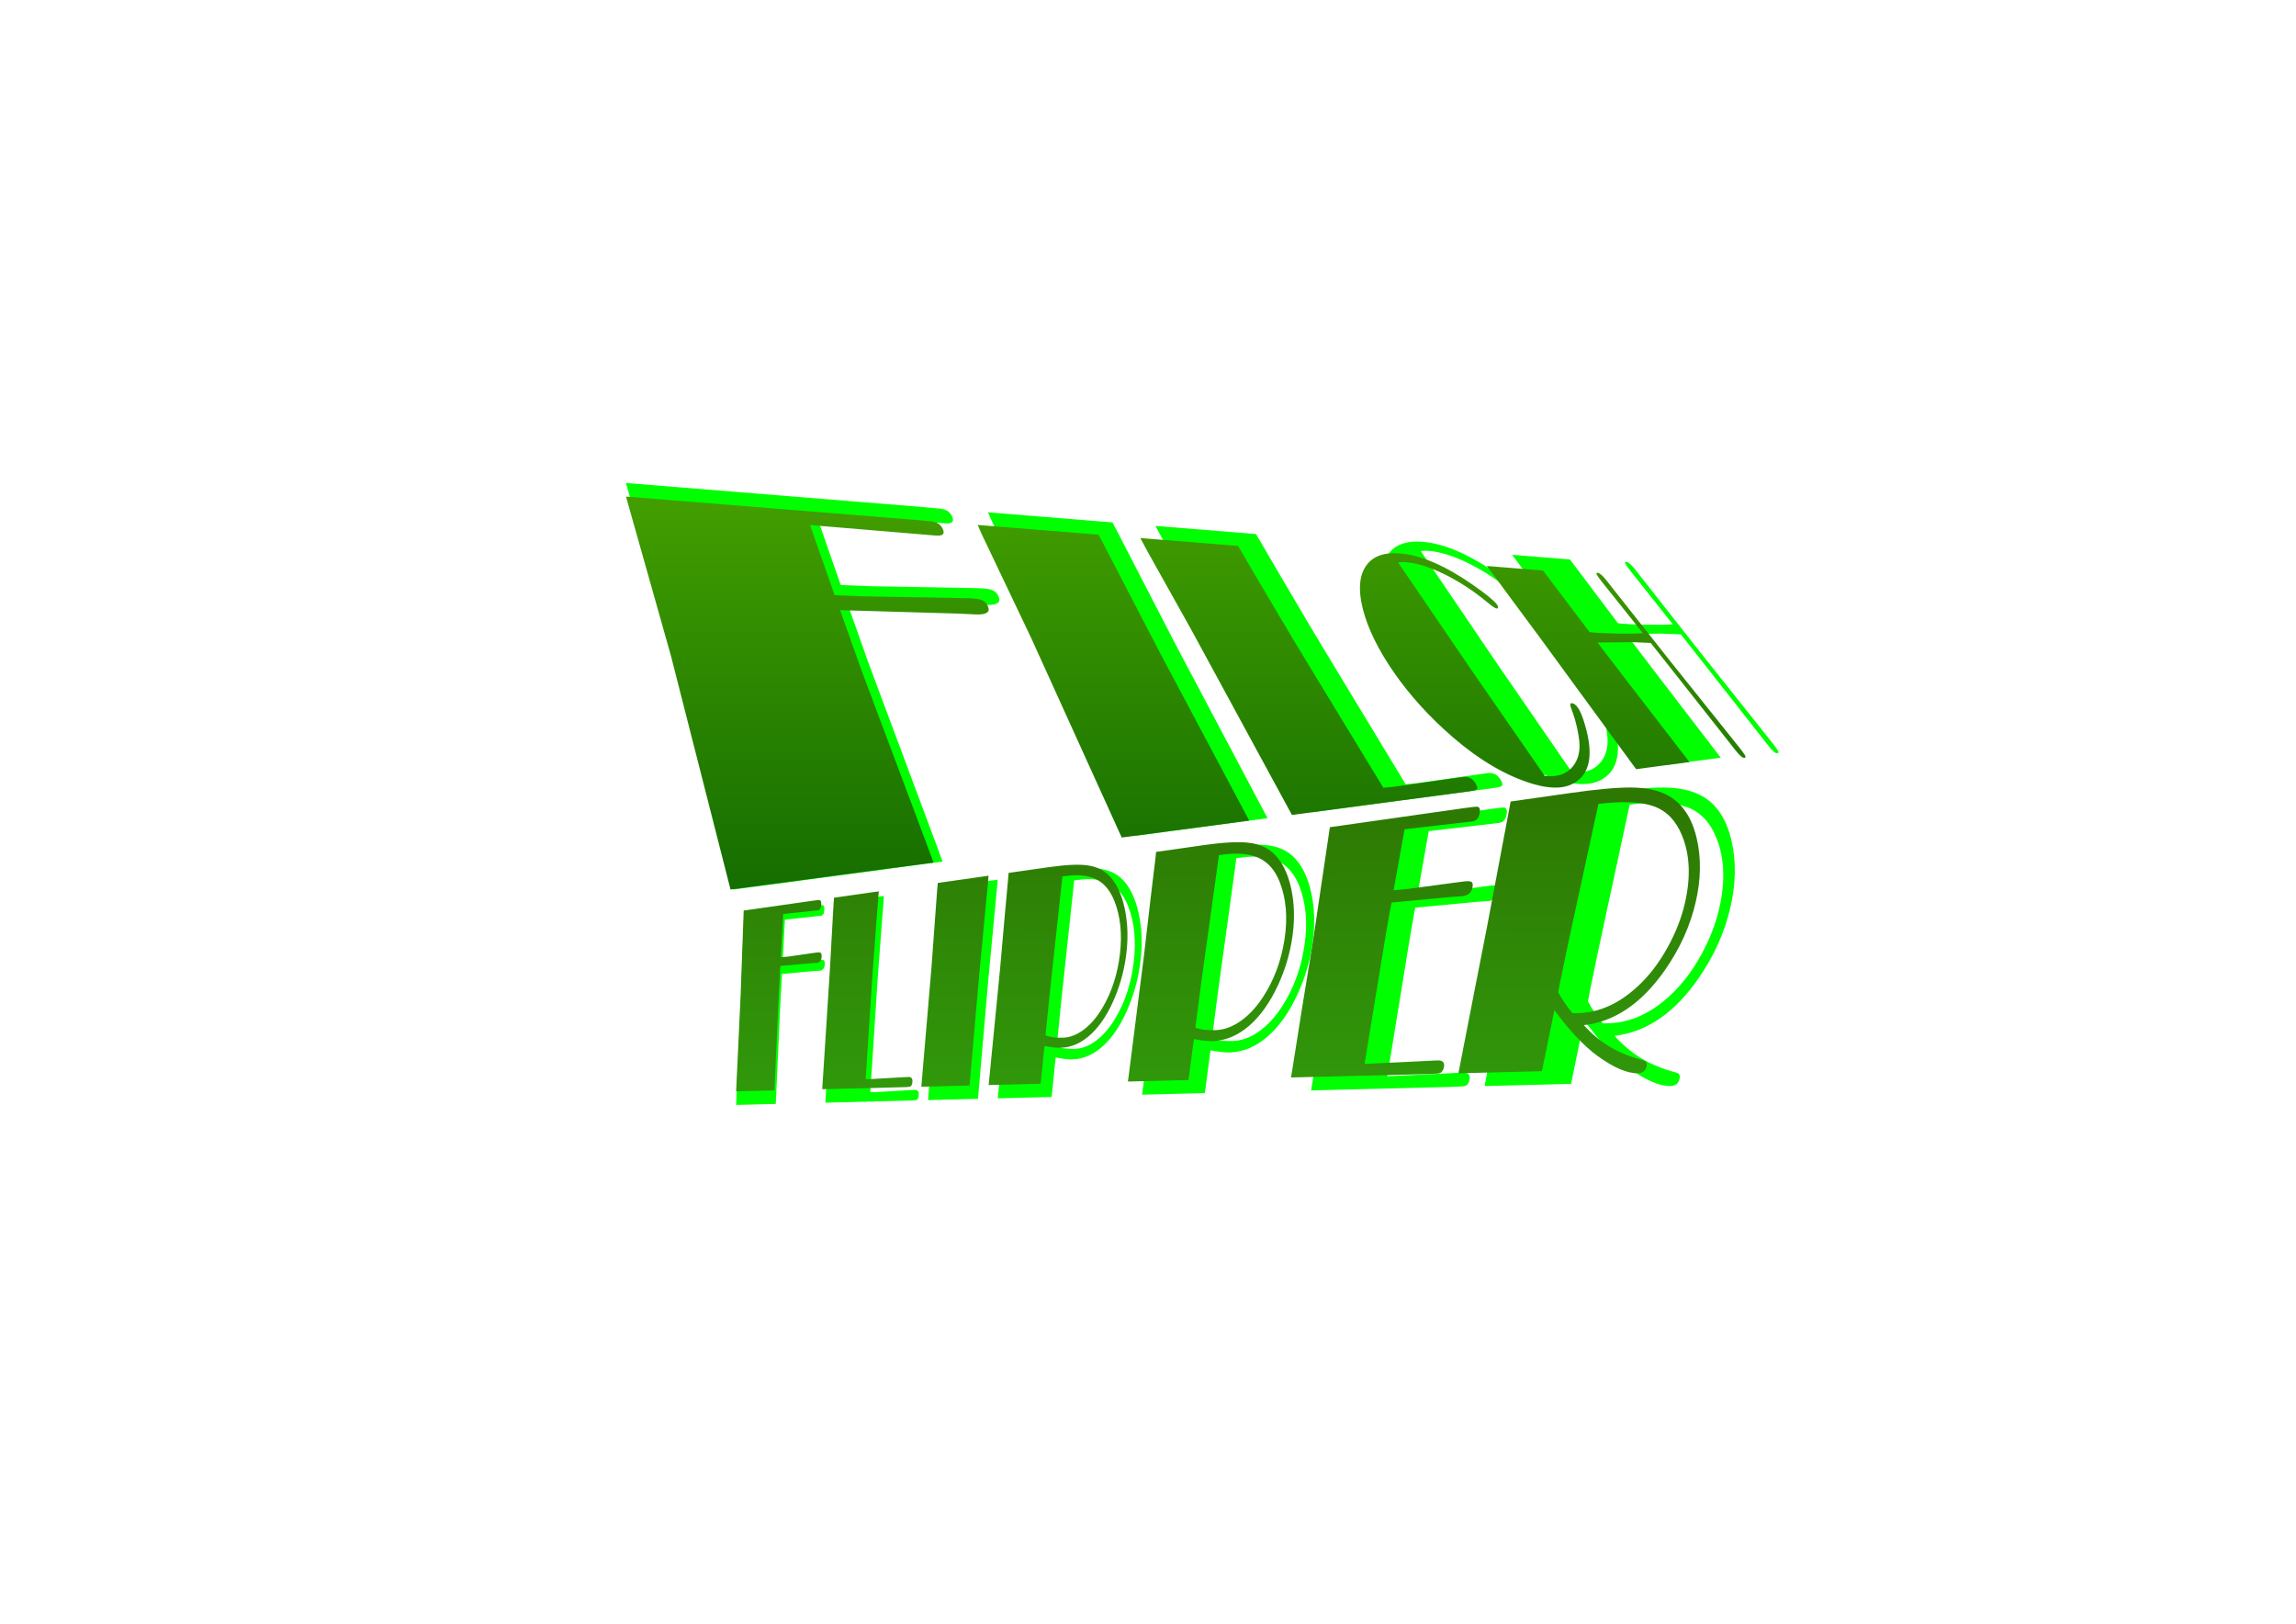
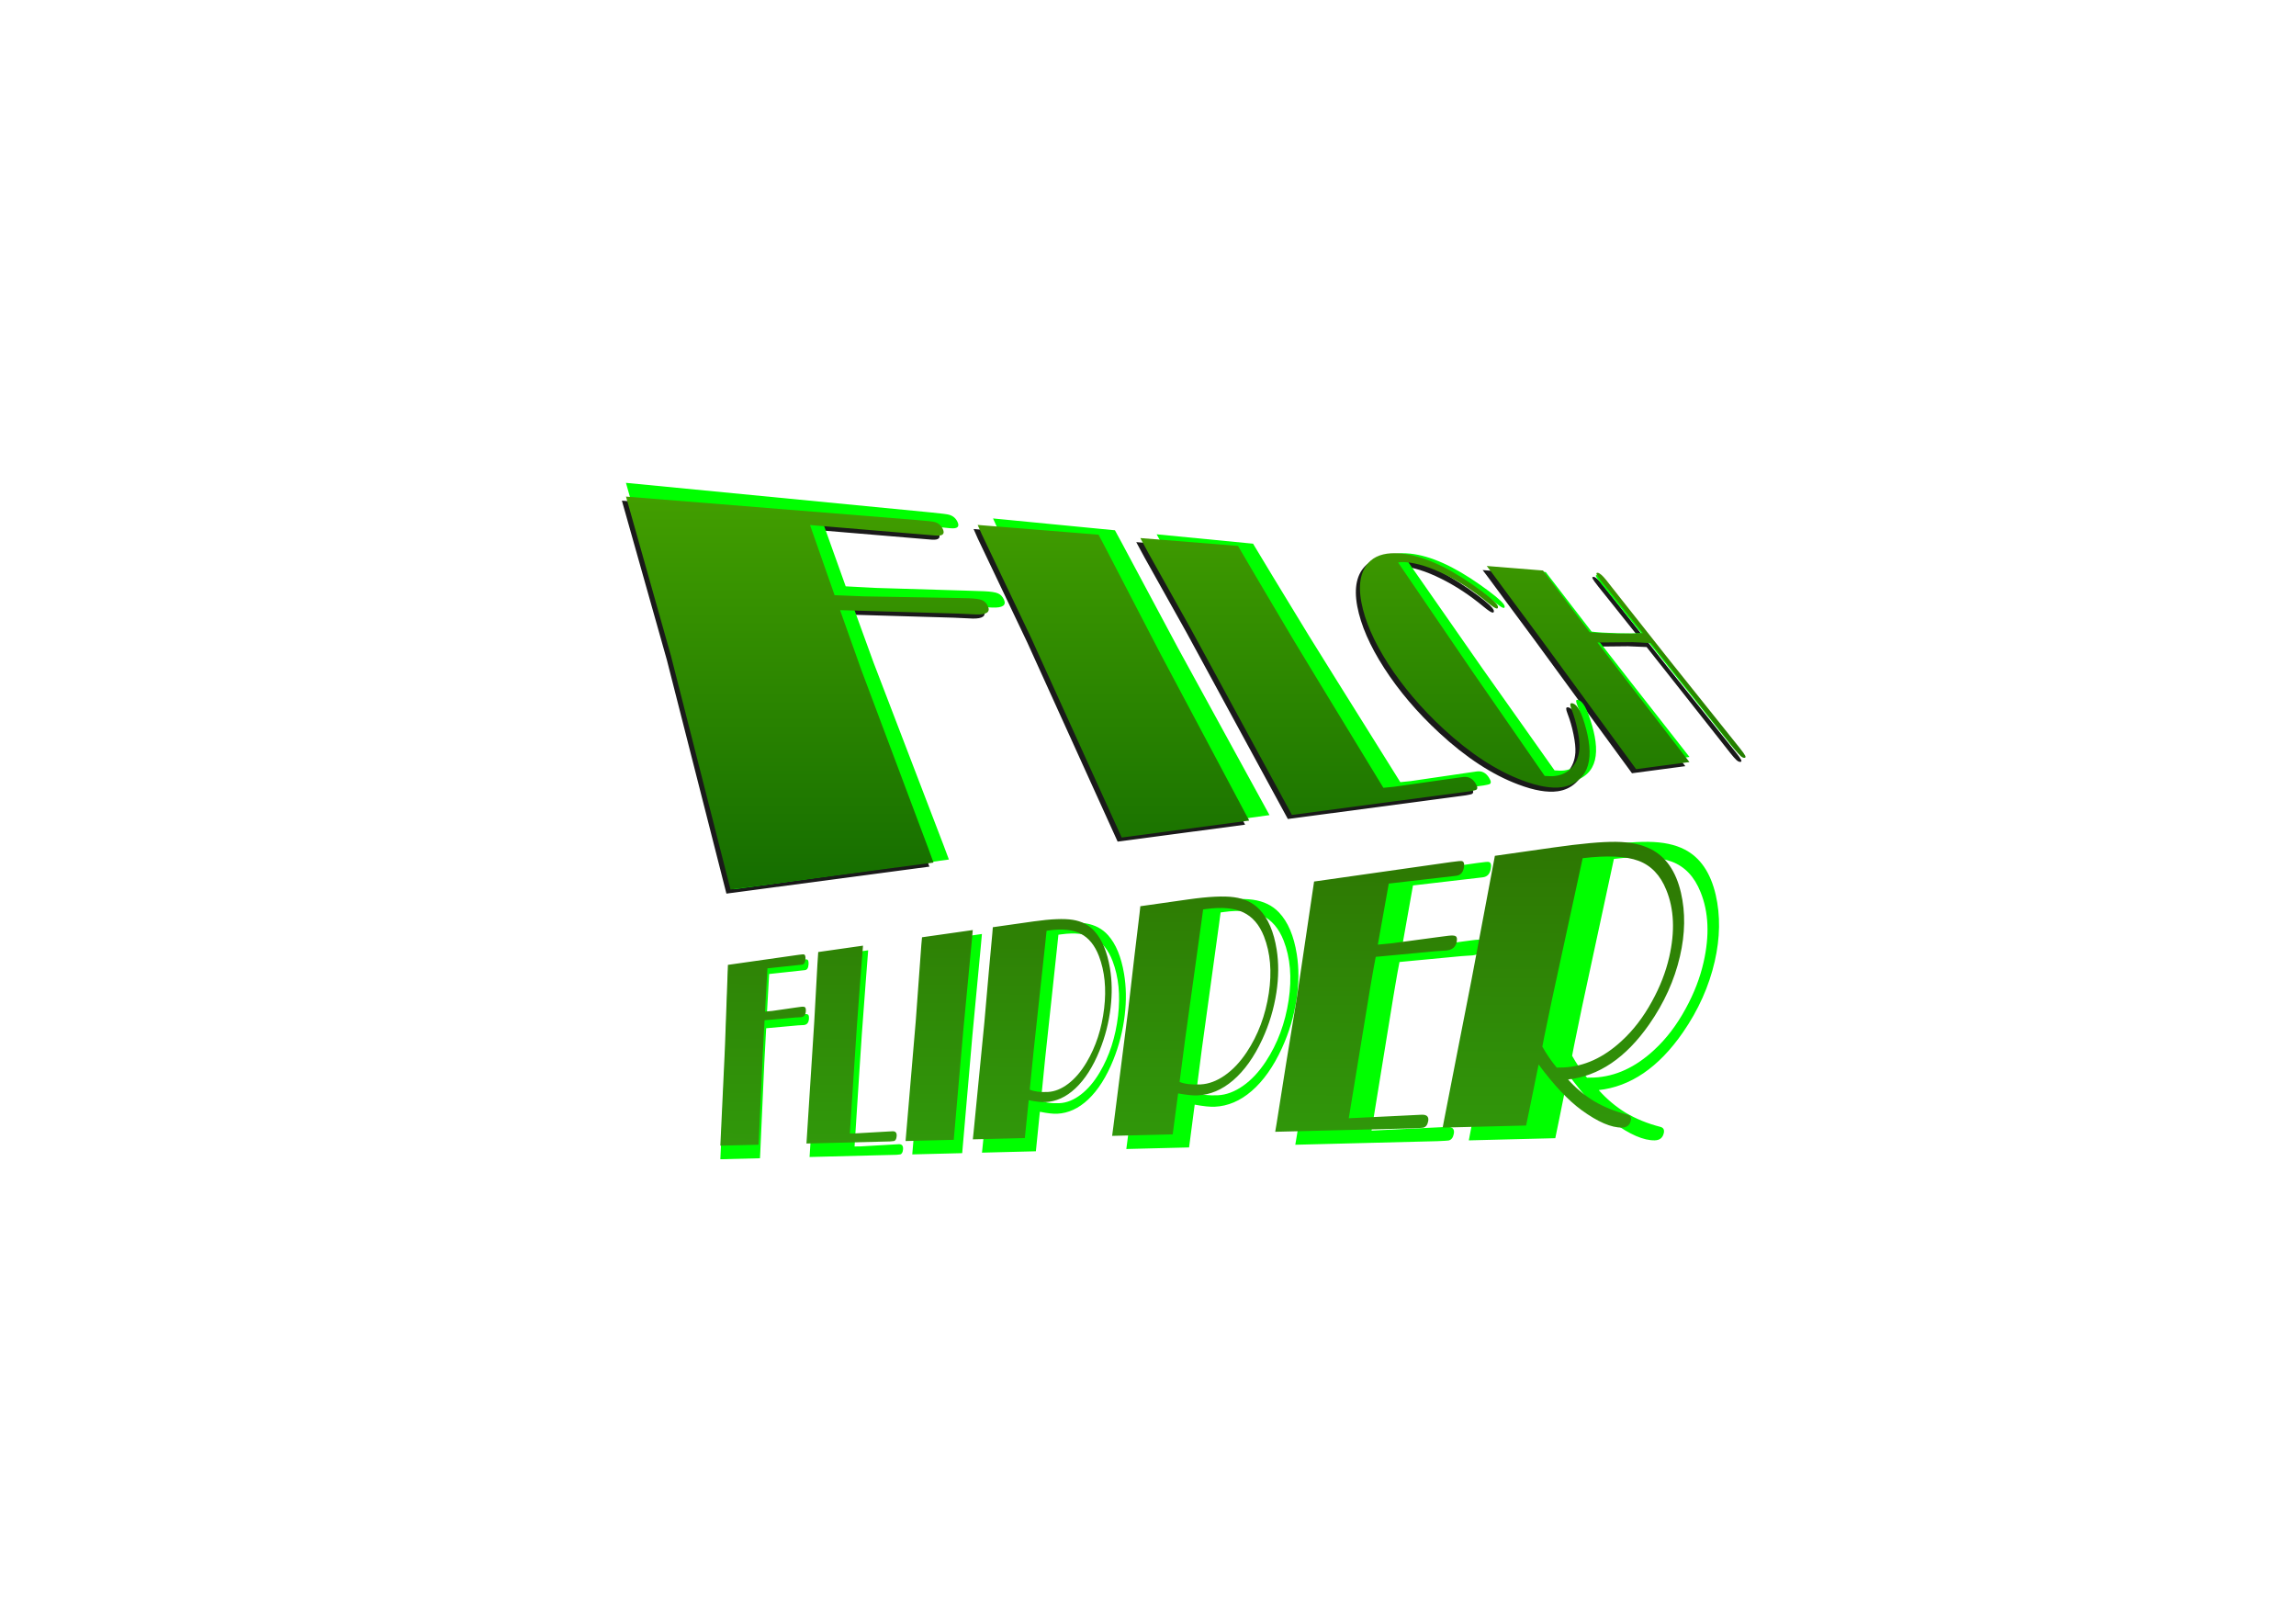
- <svg xmlns="http://www.w3.org/2000/svg" xmlns:xlink="http://www.w3.org/1999/xlink" width="297mm" height="210mm" viewBox="0 0 1122.52 793.701" version="1.1" id="svg1">
+ <svg xmlns="http://www.w3.org/2000/svg" xmlns:xlink="http://www.w3.org/1999/xlink" width="297mm" height="210mm" viewBox="0 0 1122.52 793.701" version="1.1" id="svg1" xml:space="preserve">
  <defs id="defs1">
    <linearGradient id="linearGradient13">
      <stop style="stop-color:#2c6d00;stop-opacity:1;" offset="0" id="stop12" />
      <stop style="stop-color:#32a50e;stop-opacity:1;" offset="1" id="stop13" />
    </linearGradient>
    <linearGradient id="linearGradient10">
      <stop style="stop-color:#4daa00;stop-opacity:1;" offset="0" id="stop10" />
      <stop style="stop-color:#126a00;stop-opacity:1;" offset="1" id="stop11" />
    </linearGradient>
    <rect x="445.686" y="368.876" width="75.861" height="47.413" id="rect2" />
    <linearGradient xlink:href="#linearGradient10" id="linearGradient11" x1="509.808" y1="307.842" x2="509.808" y2="350.298" gradientUnits="userSpaceOnUse" />
    <linearGradient xlink:href="#linearGradient13" id="linearGradient12" x1="601.594" y1="389.978" x2="600.975" y2="552.143" gradientUnits="userSpaceOnUse" />
  </defs>
-   <g id="layer1">
-     <path d="m 494.652,325.038 1.773,4.981 5.572,14.846 0.431,1.177 -16.893,2.245 -4.957,-19.444 -3.743,-13.256 24.13,1.946 c 0.92,0.074 1.439,0.132 1.567,0.174 0.318,0.089 0.544,0.289 0.681,0.6 0.172,0.39 -0.018,0.566 -0.575,0.526 l -0.133,-0.01 -10.354,-0.867 2.046,5.837 2.442,0.098 7.234,0.125 1.492,0.032 c 0.537,0.018 0.905,0.071 1.106,0.16 0.214,0.089 0.377,0.26 0.49,0.512 0.21,0.47 -0.102,0.697 -0.947,0.678 l -1.561,-0.073 z m 21.513,-6.28 0.558,1.057 4.585,8.835 7.396,13.9 -10.61,1.41 -7.523,-16.578 -4.116,-8.64 -0.35,-0.795 z m 11.608,0.936 1.701,2.9 2.886,4.871 2.278,3.76 5.234,8.597 0.901,-0.089 4.905,-0.695 0.839,-0.117 c 0.422,-0.05 0.755,0.114 1.001,0.492 0.219,0.337 0.226,0.537 0.019,0.6 -0.043,0.018 -0.2,0.05 -0.474,0.099 l -14.802,1.967 -3.868,-7.114 -2.212,-4.072 -2.378,-4.372 -3.479,-6.217 -0.682,-1.264 z m 13.326,1.382 6.208,9.106 5.992,8.652 c 0.37,0.03 0.657,0.031 0.865,0.004 0.591,-0.076 1.068,-0.326 1.431,-0.743 0.357,-0.409 0.554,-0.922 0.597,-1.536 0.025,-0.393 -0.027,-0.901 -0.156,-1.522 -0.121,-0.612 -0.291,-1.198 -0.509,-1.759 -0.126,-0.323 -0.129,-0.487 -0.01,-0.494 0.178,-0.01 0.356,0.107 0.534,0.352 0.191,0.263 0.384,0.721 0.58,1.381 0.198,0.66 0.325,1.269 0.379,1.824 0.117,1.228 -0.147,2.149 -0.81,2.749 -0.408,0.371 -0.901,0.6 -1.48,0.681 -0.86,0.121 -1.952,-0.065 -3.278,-0.566 -2.157,-0.806 -4.37,-2.249 -6.588,-4.304 -1.829,-1.694 -3.356,-3.494 -4.568,-5.373 -1.208,-1.873 -1.952,-3.592 -2.246,-5.146 -0.297,-1.593 -0.03,-2.739 0.77,-3.46 0.571,-0.496 1.392,-0.693 2.457,-0.602 1.77,0.151 3.783,1.029 6.076,2.628 1.087,0.759 1.746,1.298 1.98,1.621 0.063,0.087 0.092,0.165 0.089,0.233 -0.004,0.069 -0.039,0.102 -0.106,0.1 -0.112,-0.005 -0.358,-0.165 -0.739,-0.482 -1.164,-0.965 -2.346,-1.744 -3.557,-2.342 -1.23,-0.612 -2.33,-0.958 -3.304,-1.035 -0.233,-0.018 -0.434,-0.007 -0.605,0.033 z m 20.37,5.878 -2.342,-2.94 -1.021,-1.273 c -0.261,-0.329 -0.418,-0.548 -0.474,-0.659 -0.055,-0.11 -0.029,-0.161 0.078,-0.152 0.162,0.013 0.404,0.222 0.727,0.628 l 0.537,0.683 1.797,2.274 3.008,3.805 3.337,4.171 2.447,3.06 c 0.229,0.287 0.369,0.485 0.42,0.594 0.055,0.108 0.039,0.168 -0.048,0.18 -0.092,0.013 -0.2,-0.035 -0.326,-0.144 -0.122,-0.109 -0.301,-0.312 -0.536,-0.61 l -0.799,-1.017 -4.542,-5.755 -1.609,-2.03 -0.249,-0.013 -1.296,-0.054 -2.889,0.031 2.467,3.218 5.189,6.73 -4.438,0.59 -8.16,-11.153 -2.001,-2.7 -1.777,-2.406 -0.493,-0.649 4.68,0.377 0.414,0.55 3.466,4.579 c 0.522,0.062 1.294,0.102 2.302,0.12 0.903,0.016 1.611,0.005 2.133,-0.035 z" id="path16" style="font-size:24px;font-family:Broadway;-inkscape-font-specification:Broadway;fill:#00ff00;fill-opacity:1" aria-label="FILCH&#10;" transform="matrix(6.047169,0,0,6.077156,-2577.455,-1681.775)" />
-     <path d="m 455.724,474.736 -0.571,10.564 -1.24,27.215 -0.097,1.924 -12.204,0.305 1.445,-30.888 0.974,-26.797 22.519,-3.201 c 1.069,-0.152 1.669,-0.192 1.798,-0.118 0.333,0.136 0.474,0.634 0.425,1.494 -0.062,1.074 -0.421,1.655 -1.075,1.744 l -0.156,0.021 -10.903,1.169 -0.776,13.797 2.31,-0.208 7.585,-1.096 1.699,-0.231 c 0.62,-0.068 1.02,-0.007 1.2,0.183 0.195,0.189 0.274,0.6 0.237,1.233 -0.069,1.174 -0.59,1.811 -1.562,1.912 l -1.731,0.09 z m 31.413,-23.805 -0.78,9.953 -1.167,15.594 -0.745,11.179 -1.503,23.18 1.655,-0.006 10.093,-0.578 1.881,-0.103 c 0.952,-0.029 1.387,0.488 1.303,1.552 -0.074,0.941 -0.373,1.463 -0.895,1.567 -0.115,0.033 -0.487,0.073 -1.116,0.119 l -26.773,0.67 1.058,-16.537 0.664,-10.318 0.757,-11.858 1.015,-18.387 0.262,-3.994 z m 35.027,-4.979 -0.323,3.573 -2.612,27.444 -3.139,35.913 -15.376,0.385 3.254,-38.281 1.779,-24.299 0.221,-2.432 z m 17.852,54.288 -0.146,1.39 -0.965,9.461 -0.128,1.224 -16.593,0.415 0.3,-2.904 3.367,-34.28 1.477,-16.808 1.069,-11.631 0.167,-2.064 13.037,-1.853 c 5.496,-0.781 9.68,-0.952 12.492,-0.497 2.856,0.456 5.175,1.672 6.942,3.652 2.393,2.66 4.032,6.592 4.906,11.778 0.667,3.954 0.734,8.156 0.204,12.593 -0.569,4.767 -1.75,9.343 -3.531,13.718 -2.105,5.181 -4.676,9.186 -7.7,12.032 -2.964,2.777 -6.164,4.229 -9.598,4.38 -1.263,0.056 -3.033,-0.147 -5.3,-0.606 z m 5.703,-54.067 -0.373,3.555 -3.746,34.613 -1.256,12.516 c 1.423,0.623 3.337,0.876 5.754,0.757 2.184,-0.108 4.352,-0.972 6.505,-2.601 2.172,-1.643 4.125,-3.919 5.857,-6.833 2.976,-4.997 4.862,-10.759 5.632,-17.276 0.738,-6.247 0.182,-11.812 -1.67,-16.651 -1.317,-3.437 -3.25,-5.809 -5.786,-7.113 -2.519,-1.295 -5.872,-1.653 -10.028,-1.087 z m 41.975,51.898 -0.204,1.504 -1.352,10.236 -0.179,1.323 -19.325,0.483 0.416,-3.134 4.711,-37.055 2.113,-18.215 1.52,-12.623 0.243,-2.241 15.281,-2.172 c 6.46,-0.918 11.373,-1.156 14.664,-0.696 3.346,0.461 6.043,1.758 8.073,3.893 2.751,2.871 4.582,7.137 5.481,12.779 0.685,4.3 0.658,8.877 -0.078,13.712 -0.79,5.193 -2.295,10.179 -4.499,14.947 -2.604,5.641 -5.721,10.003 -9.34,13.106 -3.542,3.024 -7.325,4.611 -11.346,4.788 -1.478,0.065 -3.541,-0.148 -6.178,-0.636 z m 7.976,-58.698 -0.524,3.869 -5.221,37.602 -1.768,13.563 c 1.647,0.668 3.878,0.934 6.707,0.794 2.558,-0.127 5.118,-1.072 7.68,-2.849 2.586,-1.793 4.934,-4.272 7.039,-7.446 3.62,-5.446 5.982,-11.724 7.052,-18.819 1.026,-6.807 0.511,-12.861 -1.548,-18.112 -1.464,-3.729 -3.679,-6.291 -6.629,-7.681 -2.928,-1.38 -6.856,-1.73 -11.746,-1.064 z m 55.088,15.128 c -0.377,1.896 -0.796,4.194 -1.257,6.891 l -0.626,3.663 -6.724,40.94 13.446,-0.644 9.844,-0.481 c 1.634,-0.051 2.319,0.644 2.05,2.083 -0.224,1.197 -0.767,1.885 -1.626,2.065 -0.201,0.045 -1.352,0.113 -3.445,0.205 l -43.746,1.094 0.489,-2.9 2.989,-18.883 3.396,-20.768 5.533,-37.297 43.662,-6.207 c 2.081,-0.296 3.261,-0.399 3.532,-0.309 0.63,0.168 0.832,0.869 0.604,2.101 -0.285,1.538 -1.075,2.393 -2.367,2.569 l -0.308,0.042 -21.289,2.457 -3.491,19.482 4.453,-0.425 14.797,-1.99 3.336,-0.429 c 1.216,-0.134 1.987,-0.071 2.31,0.188 0.352,0.256 0.444,0.834 0.276,1.734 -0.311,1.669 -1.423,2.601 -3.329,2.798 l -3.374,0.224 z m 61.371,39.123 c 2.42,2.709 5.178,5.013 8.283,6.911 3.167,1.867 6.715,3.305 10.653,4.313 0.962,0.233 1.325,0.872 1.085,1.917 -0.329,1.435 -1.249,2.169 -2.759,2.204 -3.423,0.079 -7.742,-1.782 -12.939,-5.553 -4.274,-3.126 -8.847,-7.986 -13.717,-14.56 l -0.544,2.619 -2.19,10.763 -1.262,6.077 -26.628,0.666 0.517,-2.712 3.886,-19.935 4.809,-24.54 7.452,-39.527 18.781,-2.67 c 8.724,-1.24 15.375,-1.844 19.84,-1.791 4.515,0.054 8.24,0.826 11.151,2.323 4.789,2.42 8,7.05 9.597,13.869 1.469,6.319 1.361,13.115 -0.31,20.341 -1.764,7.625 -5.045,14.861 -9.796,21.679 -7.485,10.724 -16.138,16.53 -25.91,17.606 z m -3.618,-3.787 2.241,-0.046 c 6.527,-0.32 12.684,-3.115 18.466,-8.454 3.711,-3.396 6.943,-7.597 9.682,-12.613 2.571,-4.646 4.41,-9.364 5.505,-14.14 1.875,-8.18 1.569,-15.345 -0.928,-21.424 -1.884,-4.711 -4.858,-7.818 -8.897,-9.317 -4.003,-1.485 -9.964,-1.752 -17.79,-0.824 l -9.834,45.296 -2.449,11.795 -0.584,3.032 c 1.361,2.427 2.89,4.658 4.589,6.696 z" id="path17" style="font-size:62.738px;font-family:Broadway;-inkscape-font-specification:Broadway;fill:#00ff00;fill-opacity:1;stroke-width:2.614" aria-label="FLIPPER&#10;" transform="matrix(1.587561,0,0,1.600536,-341.1931,-283.7543)" />
+   <g id="layer3">
+     <path d="m 408.707,300.249 10.413,29.259 32.728,87.205 2.53,6.916 -99.23,13.187 -29.118,-114.219 -21.986,-77.867 141.745,11.429 c 5.405,0.436 8.455,0.776 9.205,1.024 1.866,0.525 3.198,1.697 4.002,3.522 1.01,2.292 -0.107,3.326 -3.377,3.091 l -0.784,-0.059 -60.818,-5.096 12.018,34.29 14.346,0.577 42.493,0.737 8.764,0.186 c 3.154,0.105 5.314,0.419 6.499,0.943 1.257,0.525 2.215,1.526 2.877,3.007 1.235,2.763 -0.602,4.095 -5.563,3.981 l -9.167,-0.426 z m 126.373,-36.891 3.277,6.21 26.932,51.898 43.447,81.651 -62.322,8.282 -44.192,-97.381 -24.175,-50.753 -2.055,-4.672 z m 68.185,5.498 9.992,17.036 16.954,28.611 13.381,22.087 30.744,50.502 5.292,-0.525 28.813,-4.083 4.93,-0.689 c 2.482,-0.294 4.434,0.667 5.879,2.889 1.285,1.977 1.326,3.153 0.113,3.522 -0.252,0.103 -1.177,0.296 -2.784,0.579 l -86.947,11.554 -22.719,-41.788 -12.991,-23.921 -13.97,-25.683 -20.434,-36.517 -4.006,-7.425 z m 78.281,8.121 36.466,53.488 35.198,50.823 c 2.171,0.174 3.861,0.181 5.078,0.024 3.473,-0.448 6.274,-1.912 8.409,-4.364 2.095,-2.405 3.255,-5.417 3.506,-9.02 0.15,-2.306 -0.158,-5.294 -0.914,-8.942 -0.712,-3.597 -1.71,-7.038 -2.99,-10.335 -0.742,-1.897 -0.76,-2.861 -0.06,-2.899 1.046,-0.059 2.089,0.63 3.135,2.066 1.124,1.544 2.257,4.234 3.407,8.11 1.161,3.878 1.906,7.452 2.228,10.715 0.689,7.211 -0.863,12.625 -4.76,16.147 -2.396,2.179 -5.293,3.522 -8.695,4.002 -5.049,0.713 -11.467,-0.379 -19.255,-3.322 -12.671,-4.733 -25.67,-13.211 -38.698,-25.282 -10.744,-9.952 -19.715,-20.524 -26.835,-31.564 -7.097,-11.004 -11.468,-21.098 -13.192,-30.229 -1.745,-9.359 -0.176,-16.089 4.521,-20.322 3.356,-2.917 8.179,-4.073 14.432,-3.538 10.4,0.89 22.223,6.043 35.689,15.436 6.385,4.457 10.255,7.624 11.629,9.52 0.369,0.51 0.543,0.967 0.52,1.371 -0.024,0.405 -0.23,0.601 -0.623,0.585 -0.656,-0.029 -2.103,-0.97 -4.341,-2.83 -6.839,-5.671 -13.782,-10.245 -20.895,-13.756 -7.225,-3.596 -13.685,-5.63 -19.408,-6.078 -1.366,-0.107 -2.551,-0.041 -3.554,0.193 z m 119.656,34.531 -13.759,-17.27 -5.998,-7.478 c -1.531,-1.933 -2.458,-3.221 -2.784,-3.871 -0.325,-0.648 -0.172,-0.946 0.458,-0.894 0.954,0.079 2.374,1.305 4.269,3.687 l 3.155,4.01 10.554,13.356 17.67,22.353 19.599,24.501 14.374,17.974 c 1.343,1.688 2.166,2.852 2.467,3.489 0.325,0.636 0.231,0.989 -0.283,1.059 -0.539,0.073 -1.178,-0.207 -1.916,-0.843 -0.715,-0.639 -1.766,-1.834 -3.15,-3.58 l -4.696,-5.974 -26.68,-33.808 -9.452,-11.925 -1.465,-0.075 -7.61,-0.32 -16.973,0.182 14.489,18.902 30.483,39.536 -26.072,3.465 -47.933,-65.516 -11.753,-15.859 -10.437,-14.133 -2.893,-3.814 27.492,2.217 2.431,3.232 20.359,26.899 c 3.064,0.362 7.601,0.596 13.52,0.704 5.304,0.096 9.463,0.029 12.532,-0.204 z" id="path6" style="font-size:24px;font-family:Broadway;-inkscape-font-specification:Broadway;display:inline;fill:#1a1a1a;fill-opacity:1;stroke-width:5.874" aria-label="FILCH&#10;" />
  </g>
-   <g id="layer2">
+   <g id="layer1" style="display:inline">
+     <path d="m 495.057,325.122 1.788,4.895 5.657,14.684 0.44,1.171 -17.41,2.397 -4.977,-19.548 -3.723,-13.146 24.573,2.372 c 0.917,0.088 1.433,0.154 1.561,0.197 0.316,0.092 0.542,0.287 0.679,0.588 0.172,0.378 -0.016,0.544 -0.57,0.495 l -0.133,-0.012 -10.397,-1.025 2.054,5.71 2.47,0.128 7.252,0.217 1.484,0.05 c 0.533,0.024 0.898,0.081 1.099,0.169 0.213,0.089 0.375,0.256 0.488,0.5 0.211,0.457 -0.098,0.672 -0.936,0.643 l -1.552,-0.089 z m 21.309,-5.731 0.554,1.014 4.561,8.488 7.381,13.408 -10.3,1.418 -7.582,-16.146 -4.12,-8.367 -0.35,-0.768 z m 11.166,1.078 1.672,2.758 2.839,4.637 2.241,3.583 5.154,8.203 0.846,-0.086 4.574,-0.666 0.778,-0.112 c 0.392,-0.048 0.706,0.107 0.946,0.466 0.214,0.319 0.226,0.509 0.036,0.569 -0.039,0.017 -0.185,0.048 -0.438,0.094 l -13.914,1.916 -3.851,-6.846 -2.198,-3.912 -2.361,-4.194 -3.445,-5.955 -0.675,-1.209 z m 12.561,1.499 6.012,8.579 5.802,8.156 c 0.341,0.028 0.605,0.029 0.794,0.004 0.54,-0.072 0.968,-0.307 1.286,-0.699 0.312,-0.385 0.474,-0.866 0.492,-1.442 0.009,-0.368 -0.057,-0.845 -0.196,-1.427 -0.132,-0.573 -0.308,-1.122 -0.526,-1.648 -0.127,-0.302 -0.135,-0.456 -0.027,-0.461 0.162,-0.008 0.328,0.102 0.499,0.331 0.184,0.246 0.376,0.675 0.578,1.293 0.204,0.618 0.341,1.188 0.411,1.709 0.151,1.151 -0.057,2.017 -0.642,2.581 -0.36,0.349 -0.804,0.565 -1.332,0.643 -0.785,0.116 -1.797,-0.059 -3.036,-0.531 -2.02,-0.761 -4.116,-2.128 -6.24,-4.077 -1.753,-1.608 -3.229,-3.316 -4.413,-5.097 -1.179,-1.775 -1.92,-3.399 -2.233,-4.862 -0.317,-1.498 -0.096,-2.566 0.633,-3.228 0.52,-0.455 1.28,-0.626 2.272,-0.525 1.646,0.168 3.532,1.012 5.692,2.529 1.023,0.719 1.644,1.228 1.869,1.53 0.06,0.081 0.09,0.154 0.089,0.218 -0.001,0.064 -0.033,0.095 -0.094,0.091 -0.103,-0.005 -0.334,-0.158 -0.694,-0.456 -1.1,-0.912 -2.212,-1.651 -3.347,-2.223 -1.154,-0.587 -2.183,-0.924 -3.089,-1.01 -0.217,-0.02 -0.404,-0.013 -0.561,0.022 z m 18.821,5.694 -2.22,-2.734 -0.968,-1.184 c -0.247,-0.306 -0.397,-0.51 -0.452,-0.613 -0.054,-0.102 -0.032,-0.149 0.065,-0.139 0.147,0.015 0.373,0.21 0.679,0.587 l 0.509,0.635 1.703,2.114 2.85,3.537 3.157,3.875 2.314,2.841 c 0.216,0.267 0.35,0.451 0.4,0.551 0.054,0.1 0.042,0.156 -0.035,0.167 -0.081,0.011 -0.18,-0.033 -0.297,-0.134 -0.113,-0.101 -0.282,-0.29 -0.505,-0.566 l -0.757,-0.945 -4.302,-5.348 -1.525,-1.887 -0.225,-0.014 -1.169,-0.062 -2.611,0.003 2.351,3.002 4.942,6.277 -3.986,0.549 -7.826,-10.444 -1.918,-2.529 -1.704,-2.254 -0.472,-0.608 4.29,0.414 0.395,0.514 3.306,4.273 c 0.475,0.062 1.176,0.106 2.088,0.133 0.816,0.024 1.453,0.019 1.922,-0.012 z" id="path16" style="font-size:24px;font-family:Broadway;-inkscape-font-specification:Broadway;fill:#00ff00;fill-opacity:1" aria-label="FILCH&#10;" transform="matrix(6.047169,0,0,6.077156,-2577.455,-1681.775)" />
+     <path d="m 455.724,474.736 -0.571,10.564 -1.24,27.215 -0.097,1.924 -12.204,0.305 1.445,-30.888 0.974,-26.797 22.519,-3.201 c 1.069,-0.152 1.669,-0.192 1.798,-0.118 0.333,0.136 0.474,0.634 0.425,1.494 -0.062,1.074 -0.421,1.655 -1.075,1.744 l -0.156,0.021 -10.903,1.169 -0.776,13.797 2.31,-0.208 7.585,-1.096 1.699,-0.231 c 0.62,-0.068 1.02,-0.007 1.2,0.183 0.195,0.189 0.274,0.6 0.237,1.233 -0.069,1.174 -0.59,1.811 -1.562,1.912 l -1.731,0.09 z m 31.413,-23.805 -0.78,9.953 -1.167,15.594 -0.745,11.179 -1.503,23.18 1.655,-0.006 10.093,-0.578 1.881,-0.103 c 0.952,-0.029 1.387,0.488 1.303,1.552 -0.074,0.941 -0.373,1.463 -0.895,1.567 -0.115,0.033 -0.487,0.073 -1.116,0.119 l -26.773,0.67 1.058,-16.537 0.664,-10.318 0.757,-11.858 1.015,-18.387 0.262,-3.994 z m 35.027,-4.979 -0.323,3.573 -2.612,27.444 -3.139,35.913 -15.376,0.385 3.254,-38.281 1.779,-24.299 0.221,-2.432 z m 17.852,54.288 -0.146,1.39 -0.965,9.461 -0.128,1.224 -16.593,0.415 0.3,-2.904 3.367,-34.28 1.477,-16.808 1.069,-11.631 0.167,-2.064 13.037,-1.853 c 5.496,-0.781 9.68,-0.952 12.492,-0.497 2.856,0.456 5.175,1.672 6.942,3.652 2.393,2.66 4.032,6.592 4.906,11.778 0.667,3.954 0.734,8.156 0.204,12.593 -0.569,4.767 -1.75,9.343 -3.531,13.718 -2.105,5.181 -4.676,9.186 -7.7,12.032 -2.964,2.777 -6.164,4.229 -9.598,4.38 -1.263,0.056 -3.033,-0.147 -5.3,-0.606 z m 5.703,-54.067 -0.373,3.555 -3.746,34.613 -1.256,12.516 c 1.423,0.623 3.337,0.876 5.754,0.757 2.184,-0.108 4.352,-0.972 6.505,-2.601 2.172,-1.643 4.125,-3.919 5.857,-6.833 2.976,-4.997 4.862,-10.759 5.632,-17.276 0.738,-6.247 0.182,-11.812 -1.67,-16.651 -1.317,-3.437 -3.25,-5.809 -5.786,-7.113 -2.519,-1.295 -5.872,-1.653 -10.028,-1.087 z m 41.975,51.898 -0.204,1.504 -1.352,10.236 -0.179,1.323 -19.325,0.483 0.416,-3.134 4.711,-37.055 2.113,-18.215 1.52,-12.623 0.243,-2.241 15.281,-2.172 c 6.46,-0.918 11.373,-1.156 14.664,-0.696 3.346,0.461 6.043,1.758 8.073,3.893 2.751,2.871 4.582,7.137 5.481,12.779 0.685,4.3 0.658,8.877 -0.078,13.712 -0.79,5.193 -2.295,10.179 -4.499,14.947 -2.604,5.641 -5.721,10.003 -9.34,13.106 -3.542,3.024 -7.325,4.611 -11.346,4.788 -1.478,0.065 -3.541,-0.148 -6.178,-0.636 z m 7.976,-58.698 -0.524,3.869 -5.221,37.602 -1.768,13.563 c 1.647,0.668 3.878,0.934 6.707,0.794 2.558,-0.127 5.118,-1.072 7.68,-2.849 2.586,-1.793 4.934,-4.272 7.039,-7.446 3.62,-5.446 5.982,-11.724 7.052,-18.819 1.026,-6.807 0.511,-12.861 -1.548,-18.112 -1.464,-3.729 -3.679,-6.291 -6.629,-7.681 -2.928,-1.38 -6.856,-1.73 -11.746,-1.064 z m 55.088,15.128 c -0.377,1.896 -0.796,4.194 -1.257,6.891 l -0.626,3.663 -6.724,40.94 13.446,-0.644 9.844,-0.481 c 1.634,-0.051 2.319,0.644 2.05,2.083 -0.224,1.197 -0.767,1.885 -1.626,2.065 -0.201,0.045 -1.352,0.113 -3.445,0.205 l -43.746,1.094 0.489,-2.9 2.989,-18.883 3.396,-20.768 5.533,-37.297 43.662,-6.207 c 2.081,-0.296 3.261,-0.399 3.532,-0.309 0.63,0.168 0.832,0.869 0.604,2.101 -0.285,1.538 -1.075,2.393 -2.367,2.569 l -0.308,0.042 -21.289,2.457 -3.491,19.482 4.453,-0.425 14.797,-1.99 3.336,-0.429 c 1.216,-0.134 1.987,-0.071 2.31,0.188 0.352,0.256 0.444,0.834 0.276,1.734 -0.311,1.669 -1.423,2.601 -3.329,2.798 l -3.374,0.224 z m 61.371,39.123 c 2.42,2.709 5.178,5.013 8.283,6.911 3.167,1.867 6.715,3.305 10.653,4.313 0.962,0.233 1.325,0.872 1.085,1.917 -0.329,1.435 -1.249,2.169 -2.759,2.204 -3.423,0.079 -7.742,-1.782 -12.939,-5.553 -4.274,-3.126 -8.847,-7.986 -13.717,-14.56 l -0.544,2.619 -2.19,10.763 -1.262,6.077 -26.628,0.666 0.517,-2.712 3.886,-19.935 4.809,-24.54 7.452,-39.527 18.781,-2.67 c 8.724,-1.24 15.375,-1.844 19.84,-1.791 4.515,0.054 8.24,0.826 11.151,2.323 4.789,2.42 8,7.05 9.597,13.869 1.469,6.319 1.361,13.115 -0.31,20.341 -1.764,7.625 -5.045,14.861 -9.796,21.679 -7.485,10.724 -16.138,16.53 -25.91,17.606 z m -3.618,-3.787 2.241,-0.046 c 6.527,-0.32 12.684,-3.115 18.466,-8.454 3.711,-3.396 6.943,-7.597 9.682,-12.613 2.571,-4.646 4.41,-9.364 5.505,-14.14 1.875,-8.18 1.569,-15.345 -0.928,-21.424 -1.884,-4.711 -4.858,-7.818 -8.897,-9.317 -4.003,-1.485 -9.964,-1.752 -17.79,-0.824 l -9.834,45.296 -2.449,11.795 -0.584,3.032 c 1.361,2.427 2.89,4.658 4.589,6.696 z" id="path17" style="font-size:62.738px;font-family:Broadway;-inkscape-font-specification:Broadway;fill:#00ff00;fill-opacity:1;stroke-width:2.614" aria-label="FLIPPER&#10;" transform="matrix(1.587561,0,0,1.600536,-348.9059,-257.2028)" />
+   </g>
+   <g id="layer2" style="display:inline">
    <path d="m 494.652,325.038 1.773,4.981 5.572,14.846 0.431,1.177 -16.893,2.245 -4.957,-19.444 -3.743,-13.256 24.13,1.946 c 0.92,0.074 1.439,0.132 1.567,0.174 0.318,0.089 0.544,0.289 0.681,0.6 0.172,0.39 -0.018,0.566 -0.575,0.526 l -0.133,-0.01 -10.354,-0.867 2.046,5.837 2.442,0.098 7.234,0.125 1.492,0.032 c 0.537,0.018 0.905,0.071 1.106,0.16 0.214,0.089 0.377,0.26 0.49,0.512 0.21,0.47 -0.102,0.697 -0.947,0.678 l -1.561,-0.073 z m 21.513,-6.28 0.558,1.057 4.585,8.835 7.396,13.9 -10.61,1.41 -7.523,-16.578 -4.116,-8.64 -0.35,-0.795 z m 11.608,0.936 1.701,2.9 2.886,4.871 2.278,3.76 5.234,8.597 0.901,-0.089 4.905,-0.695 0.839,-0.117 c 0.422,-0.05 0.755,0.114 1.001,0.492 0.219,0.337 0.226,0.537 0.019,0.6 -0.043,0.018 -0.2,0.05 -0.474,0.099 l -14.802,1.967 -3.868,-7.114 -2.212,-4.072 -2.378,-4.372 -3.479,-6.217 -0.682,-1.264 z m 13.326,1.382 6.208,9.106 5.992,8.652 c 0.37,0.03 0.657,0.031 0.865,0.004 0.591,-0.076 1.068,-0.326 1.431,-0.743 0.357,-0.409 0.554,-0.922 0.597,-1.536 0.025,-0.393 -0.027,-0.901 -0.156,-1.522 -0.121,-0.612 -0.291,-1.198 -0.509,-1.759 -0.126,-0.323 -0.129,-0.487 -0.01,-0.494 0.178,-0.01 0.356,0.107 0.534,0.352 0.191,0.263 0.384,0.721 0.58,1.381 0.198,0.66 0.325,1.269 0.379,1.824 0.117,1.228 -0.147,2.149 -0.81,2.749 -0.408,0.371 -0.901,0.6 -1.48,0.681 -0.86,0.121 -1.952,-0.065 -3.278,-0.566 -2.157,-0.806 -4.37,-2.249 -6.588,-4.304 -1.829,-1.694 -3.356,-3.494 -4.568,-5.373 -1.208,-1.873 -1.952,-3.592 -2.246,-5.146 -0.297,-1.593 -0.03,-2.739 0.77,-3.46 0.571,-0.496 1.392,-0.693 2.457,-0.602 1.77,0.151 3.783,1.029 6.076,2.628 1.087,0.759 1.746,1.298 1.98,1.621 0.063,0.087 0.092,0.165 0.089,0.233 -0.004,0.069 -0.039,0.102 -0.106,0.1 -0.112,-0.005 -0.358,-0.165 -0.739,-0.482 -1.164,-0.965 -2.346,-1.744 -3.557,-2.342 -1.23,-0.612 -2.33,-0.958 -3.304,-1.035 -0.233,-0.018 -0.434,-0.007 -0.605,0.033 z m 20.37,5.878 -2.342,-2.94 -1.021,-1.273 c -0.261,-0.329 -0.418,-0.548 -0.474,-0.659 -0.055,-0.11 -0.029,-0.161 0.078,-0.152 0.162,0.013 0.404,0.222 0.727,0.628 l 0.537,0.683 1.797,2.274 3.008,3.805 3.337,4.171 2.447,3.06 c 0.229,0.287 0.369,0.485 0.42,0.594 0.055,0.108 0.039,0.168 -0.048,0.18 -0.092,0.013 -0.2,-0.035 -0.326,-0.144 -0.122,-0.109 -0.301,-0.312 -0.536,-0.61 l -0.799,-1.017 -4.542,-5.755 -1.609,-2.03 -0.249,-0.013 -1.296,-0.054 -2.889,0.031 2.467,3.218 5.189,6.73 -4.438,0.59 -8.16,-11.153 -2.001,-2.7 -1.777,-2.406 -0.493,-0.649 4.68,0.377 0.414,0.55 3.466,4.579 c 0.522,0.062 1.294,0.102 2.302,0.12 0.903,0.016 1.611,0.005 2.133,-0.035 z" id="text9" style="font-size:24px;font-family:Broadway;-inkscape-font-specification:Broadway;fill:url(#linearGradient11);fill-opacity:1" aria-label="FILCH&#10;" transform="matrix(5.874164,0,0,5.874164,-2494.96,-1611.076)" />
-     <path d="m 455.724,474.736 -0.571,10.564 -1.24,27.215 -0.097,1.924 -12.204,0.305 1.445,-30.888 0.974,-26.797 22.519,-3.201 c 1.069,-0.152 1.669,-0.192 1.798,-0.118 0.333,0.136 0.474,0.634 0.425,1.494 -0.062,1.074 -0.421,1.655 -1.075,1.744 l -0.156,0.021 -10.903,1.169 -0.776,13.797 2.31,-0.208 7.585,-1.096 1.699,-0.231 c 0.62,-0.068 1.02,-0.007 1.2,0.183 0.195,0.189 0.274,0.6 0.237,1.233 -0.069,1.174 -0.59,1.811 -1.562,1.912 l -1.731,0.09 z m 31.413,-23.805 -0.78,9.953 -1.167,15.594 -0.745,11.179 -1.503,23.18 1.655,-0.006 10.093,-0.578 1.881,-0.103 c 0.952,-0.029 1.387,0.488 1.303,1.552 -0.074,0.941 -0.373,1.463 -0.895,1.567 -0.115,0.033 -0.487,0.073 -1.116,0.119 l -26.773,0.67 1.058,-16.537 0.664,-10.318 0.757,-11.858 1.015,-18.387 0.262,-3.994 z m 35.027,-4.979 -0.323,3.573 -2.612,27.444 -3.139,35.913 -15.376,0.385 3.254,-38.281 1.779,-24.299 0.221,-2.432 z m 17.852,54.288 -0.146,1.39 -0.965,9.461 -0.128,1.224 -16.593,0.415 0.3,-2.904 3.367,-34.28 1.477,-16.808 1.069,-11.631 0.167,-2.064 13.037,-1.853 c 5.496,-0.781 9.68,-0.952 12.492,-0.497 2.856,0.456 5.175,1.672 6.942,3.652 2.393,2.66 4.032,6.592 4.906,11.778 0.667,3.954 0.734,8.156 0.204,12.593 -0.569,4.767 -1.75,9.343 -3.531,13.718 -2.105,5.181 -4.676,9.186 -7.7,12.032 -2.964,2.777 -6.164,4.229 -9.598,4.38 -1.263,0.056 -3.033,-0.147 -5.3,-0.606 z m 5.703,-54.067 -0.373,3.555 -3.746,34.613 -1.256,12.516 c 1.423,0.623 3.337,0.876 5.754,0.757 2.184,-0.108 4.352,-0.972 6.505,-2.601 2.172,-1.643 4.125,-3.919 5.857,-6.833 2.976,-4.997 4.862,-10.759 5.632,-17.276 0.738,-6.247 0.182,-11.812 -1.67,-16.651 -1.317,-3.437 -3.25,-5.809 -5.786,-7.113 -2.519,-1.295 -5.872,-1.653 -10.028,-1.087 z m 41.975,51.898 -0.204,1.504 -1.352,10.236 -0.179,1.323 -19.325,0.483 0.416,-3.134 4.711,-37.055 2.113,-18.215 1.52,-12.623 0.243,-2.241 15.281,-2.172 c 6.46,-0.918 11.373,-1.156 14.664,-0.696 3.346,0.461 6.043,1.758 8.073,3.893 2.751,2.871 4.582,7.137 5.481,12.779 0.685,4.3 0.658,8.877 -0.078,13.712 -0.79,5.193 -2.295,10.179 -4.499,14.947 -2.604,5.641 -5.721,10.003 -9.34,13.106 -3.542,3.024 -7.325,4.611 -11.346,4.788 -1.478,0.065 -3.541,-0.148 -6.178,-0.636 z m 7.976,-58.698 -0.524,3.869 -5.221,37.602 -1.768,13.563 c 1.647,0.668 3.878,0.934 6.707,0.794 2.558,-0.127 5.118,-1.072 7.68,-2.849 2.586,-1.793 4.934,-4.272 7.039,-7.446 3.62,-5.446 5.982,-11.724 7.052,-18.819 1.026,-6.807 0.511,-12.861 -1.548,-18.112 -1.464,-3.729 -3.679,-6.291 -6.629,-7.681 -2.928,-1.38 -6.856,-1.73 -11.746,-1.064 z m 55.088,15.128 c -0.377,1.896 -0.796,4.194 -1.257,6.891 l -0.626,3.663 -6.724,40.94 13.446,-0.644 9.844,-0.481 c 1.634,-0.051 2.319,0.644 2.05,2.083 -0.224,1.197 -0.767,1.885 -1.626,2.065 -0.201,0.045 -1.352,0.113 -3.445,0.205 l -43.746,1.094 0.489,-2.9 2.989,-18.883 3.396,-20.768 5.533,-37.297 43.662,-6.207 c 2.081,-0.296 3.261,-0.399 3.532,-0.309 0.63,0.168 0.832,0.869 0.604,2.101 -0.285,1.538 -1.075,2.393 -2.367,2.569 l -0.308,0.042 -21.289,2.457 -3.491,19.482 4.453,-0.425 14.797,-1.99 3.336,-0.429 c 1.216,-0.134 1.987,-0.071 2.31,0.188 0.352,0.256 0.444,0.834 0.276,1.734 -0.311,1.669 -1.423,2.601 -3.329,2.798 l -3.374,0.224 z m 61.371,39.123 c 2.42,2.709 5.178,5.013 8.283,6.911 3.167,1.867 6.715,3.305 10.653,4.313 0.962,0.233 1.325,0.872 1.085,1.917 -0.329,1.435 -1.249,2.169 -2.759,2.204 -3.423,0.079 -7.742,-1.782 -12.939,-5.553 -4.274,-3.126 -8.847,-7.986 -13.717,-14.56 l -0.544,2.619 -2.19,10.763 -1.262,6.077 -26.628,0.666 0.517,-2.712 3.886,-19.935 4.809,-24.54 7.452,-39.527 18.781,-2.67 c 8.724,-1.24 15.375,-1.844 19.84,-1.791 4.515,0.054 8.24,0.826 11.151,2.323 4.789,2.42 8,7.05 9.597,13.869 1.469,6.319 1.361,13.115 -0.31,20.341 -1.764,7.625 -5.045,14.861 -9.796,21.679 -7.485,10.724 -16.138,16.53 -25.91,17.606 z m -3.618,-3.787 2.241,-0.046 c 6.527,-0.32 12.684,-3.115 18.466,-8.454 3.711,-3.396 6.943,-7.597 9.682,-12.613 2.571,-4.646 4.41,-9.364 5.505,-14.14 1.875,-8.18 1.569,-15.345 -0.928,-21.424 -1.884,-4.711 -4.858,-7.818 -8.897,-9.317 -4.003,-1.485 -9.964,-1.752 -17.79,-0.824 l -9.834,45.296 -2.449,11.795 -0.584,3.032 c 1.361,2.427 2.89,4.658 4.589,6.696 z" id="text3" style="font-size:62.738px;font-family:Broadway;-inkscape-font-specification:Broadway;stroke-width:2.614;fill-opacity:1;fill:url(#linearGradient12)" aria-label="FLIPPER&#10;" transform="matrix(1.532064,0,0,1.532064,-316.6847,-255.1463)" />
+     <path d="m 455.724,474.736 -0.571,10.564 -1.24,27.215 -0.097,1.924 -12.204,0.305 1.445,-30.888 0.974,-26.797 22.519,-3.201 c 1.069,-0.152 1.669,-0.192 1.798,-0.118 0.333,0.136 0.474,0.634 0.425,1.494 -0.062,1.074 -0.421,1.655 -1.075,1.744 l -0.156,0.021 -10.903,1.169 -0.776,13.797 2.31,-0.208 7.585,-1.096 1.699,-0.231 c 0.62,-0.068 1.02,-0.007 1.2,0.183 0.195,0.189 0.274,0.6 0.237,1.233 -0.069,1.174 -0.59,1.811 -1.562,1.912 l -1.731,0.09 z m 31.413,-23.805 -0.78,9.953 -1.167,15.594 -0.745,11.179 -1.503,23.18 1.655,-0.006 10.093,-0.578 1.881,-0.103 c 0.952,-0.029 1.387,0.488 1.303,1.552 -0.074,0.941 -0.373,1.463 -0.895,1.567 -0.115,0.033 -0.487,0.073 -1.116,0.119 l -26.773,0.67 1.058,-16.537 0.664,-10.318 0.757,-11.858 1.015,-18.387 0.262,-3.994 z m 35.027,-4.979 -0.323,3.573 -2.612,27.444 -3.139,35.913 -15.376,0.385 3.254,-38.281 1.779,-24.299 0.221,-2.432 z m 17.852,54.288 -0.146,1.39 -0.965,9.461 -0.128,1.224 -16.593,0.415 0.3,-2.904 3.367,-34.28 1.477,-16.808 1.069,-11.631 0.167,-2.064 13.037,-1.853 c 5.496,-0.781 9.68,-0.952 12.492,-0.497 2.856,0.456 5.175,1.672 6.942,3.652 2.393,2.66 4.032,6.592 4.906,11.778 0.667,3.954 0.734,8.156 0.204,12.593 -0.569,4.767 -1.75,9.343 -3.531,13.718 -2.105,5.181 -4.676,9.186 -7.7,12.032 -2.964,2.777 -6.164,4.229 -9.598,4.38 -1.263,0.056 -3.033,-0.147 -5.3,-0.606 z m 5.703,-54.067 -0.373,3.555 -3.746,34.613 -1.256,12.516 c 1.423,0.623 3.337,0.876 5.754,0.757 2.184,-0.108 4.352,-0.972 6.505,-2.601 2.172,-1.643 4.125,-3.919 5.857,-6.833 2.976,-4.997 4.862,-10.759 5.632,-17.276 0.738,-6.247 0.182,-11.812 -1.67,-16.651 -1.317,-3.437 -3.25,-5.809 -5.786,-7.113 -2.519,-1.295 -5.872,-1.653 -10.028,-1.087 z m 41.975,51.898 -0.204,1.504 -1.352,10.236 -0.179,1.323 -19.325,0.483 0.416,-3.134 4.711,-37.055 2.113,-18.215 1.52,-12.623 0.243,-2.241 15.281,-2.172 c 6.46,-0.918 11.373,-1.156 14.664,-0.696 3.346,0.461 6.043,1.758 8.073,3.893 2.751,2.871 4.582,7.137 5.481,12.779 0.685,4.3 0.658,8.877 -0.078,13.712 -0.79,5.193 -2.295,10.179 -4.499,14.947 -2.604,5.641 -5.721,10.003 -9.34,13.106 -3.542,3.024 -7.325,4.611 -11.346,4.788 -1.478,0.065 -3.541,-0.148 -6.178,-0.636 z m 7.976,-58.698 -0.524,3.869 -5.221,37.602 -1.768,13.563 c 1.647,0.668 3.878,0.934 6.707,0.794 2.558,-0.127 5.118,-1.072 7.68,-2.849 2.586,-1.793 4.934,-4.272 7.039,-7.446 3.62,-5.446 5.982,-11.724 7.052,-18.819 1.026,-6.807 0.511,-12.861 -1.548,-18.112 -1.464,-3.729 -3.679,-6.291 -6.629,-7.681 -2.928,-1.38 -6.856,-1.73 -11.746,-1.064 z m 55.088,15.128 c -0.377,1.896 -0.796,4.194 -1.257,6.891 l -0.626,3.663 -6.724,40.94 13.446,-0.644 9.844,-0.481 c 1.634,-0.051 2.319,0.644 2.05,2.083 -0.224,1.197 -0.767,1.885 -1.626,2.065 -0.201,0.045 -1.352,0.113 -3.445,0.205 l -43.746,1.094 0.489,-2.9 2.989,-18.883 3.396,-20.768 5.533,-37.297 43.662,-6.207 c 2.081,-0.296 3.261,-0.399 3.532,-0.309 0.63,0.168 0.832,0.869 0.604,2.101 -0.285,1.538 -1.075,2.393 -2.367,2.569 l -0.308,0.042 -21.289,2.457 -3.491,19.482 4.453,-0.425 14.797,-1.99 3.336,-0.429 c 1.216,-0.134 1.987,-0.071 2.31,0.188 0.352,0.256 0.444,0.834 0.276,1.734 -0.311,1.669 -1.423,2.601 -3.329,2.798 l -3.374,0.224 z m 61.371,39.123 c 2.42,2.709 5.178,5.013 8.283,6.911 3.167,1.867 6.715,3.305 10.653,4.313 0.962,0.233 1.325,0.872 1.085,1.917 -0.329,1.435 -1.249,2.169 -2.759,2.204 -3.423,0.079 -7.742,-1.782 -12.939,-5.553 -4.274,-3.126 -8.847,-7.986 -13.717,-14.56 l -0.544,2.619 -2.19,10.763 -1.262,6.077 -26.628,0.666 0.517,-2.712 3.886,-19.935 4.809,-24.54 7.452,-39.527 18.781,-2.67 c 8.724,-1.24 15.375,-1.844 19.84,-1.791 4.515,0.054 8.24,0.826 11.151,2.323 4.789,2.42 8,7.05 9.597,13.869 1.469,6.319 1.361,13.115 -0.31,20.341 -1.764,7.625 -5.045,14.861 -9.796,21.679 -7.485,10.724 -16.138,16.53 -25.91,17.606 z m -3.618,-3.787 2.241,-0.046 c 6.527,-0.32 12.684,-3.115 18.466,-8.454 3.711,-3.396 6.943,-7.597 9.682,-12.613 2.571,-4.646 4.41,-9.364 5.505,-14.14 1.875,-8.18 1.569,-15.345 -0.928,-21.424 -1.884,-4.711 -4.858,-7.818 -8.897,-9.317 -4.003,-1.485 -9.964,-1.752 -17.79,-0.824 l -9.834,45.296 -2.449,11.795 -0.584,3.032 c 1.361,2.427 2.89,4.658 4.589,6.696 z" id="text3" style="font-size:62.738px;font-family:Broadway;-inkscape-font-specification:Broadway;fill:url(#linearGradient12);fill-opacity:1;stroke-width:2.614" aria-label="FLIPPER&#10;" transform="matrix(1.532064,0,0,1.532064,-324.3975,-228.5948)" />
  </g>
</svg>
